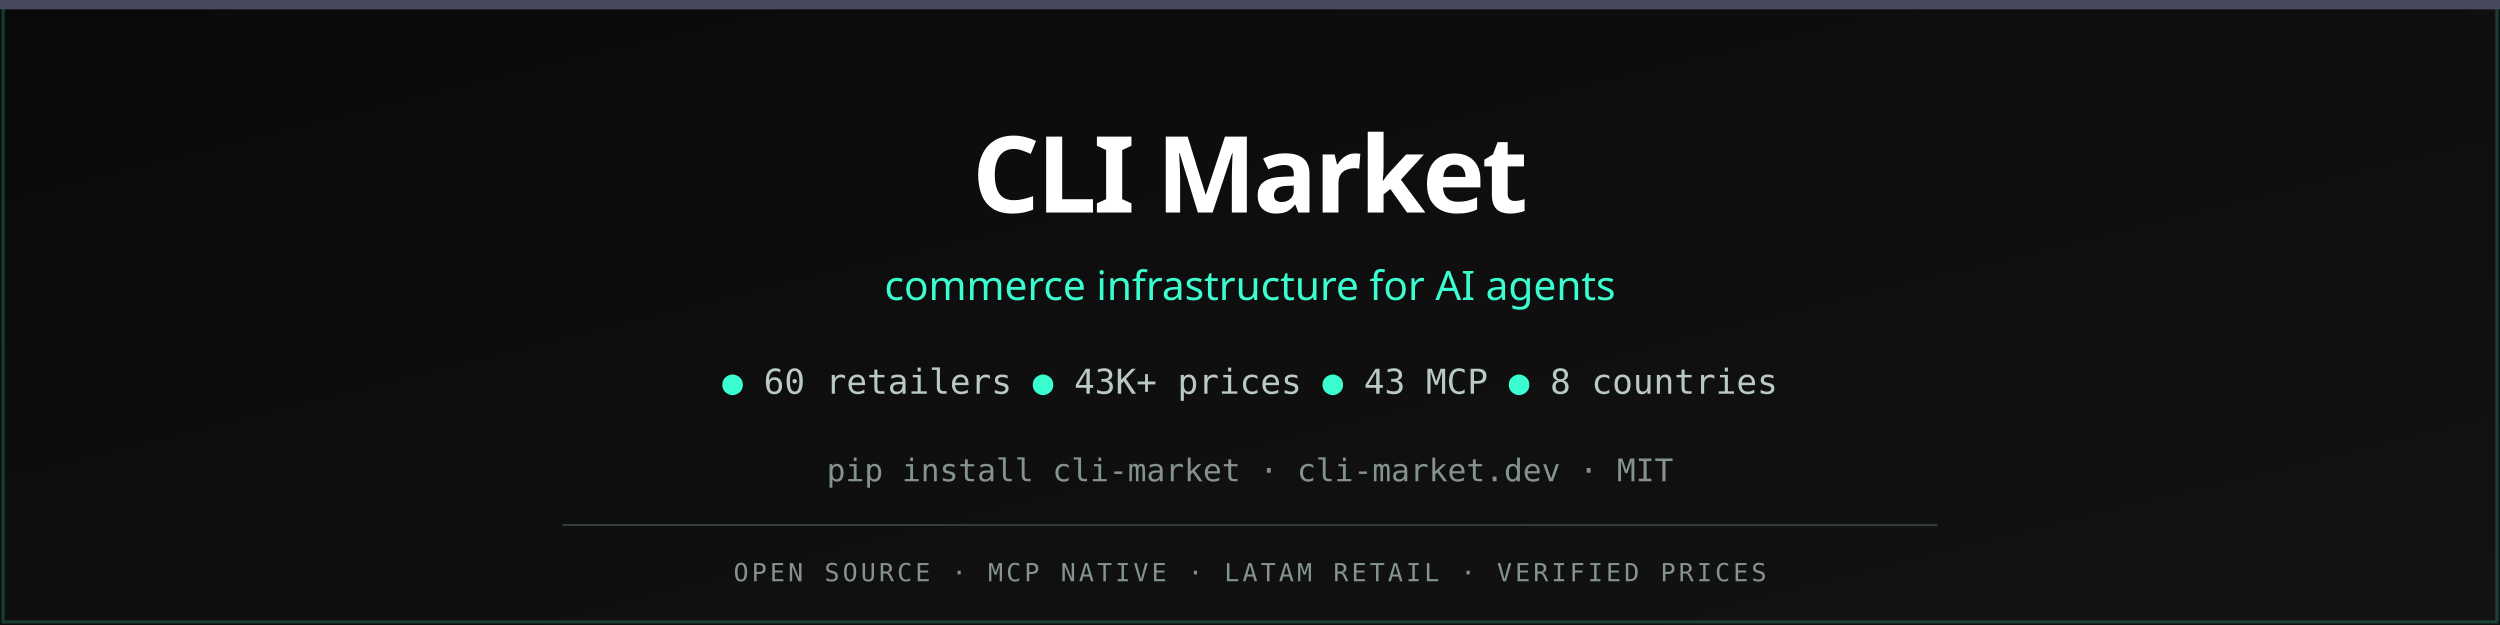
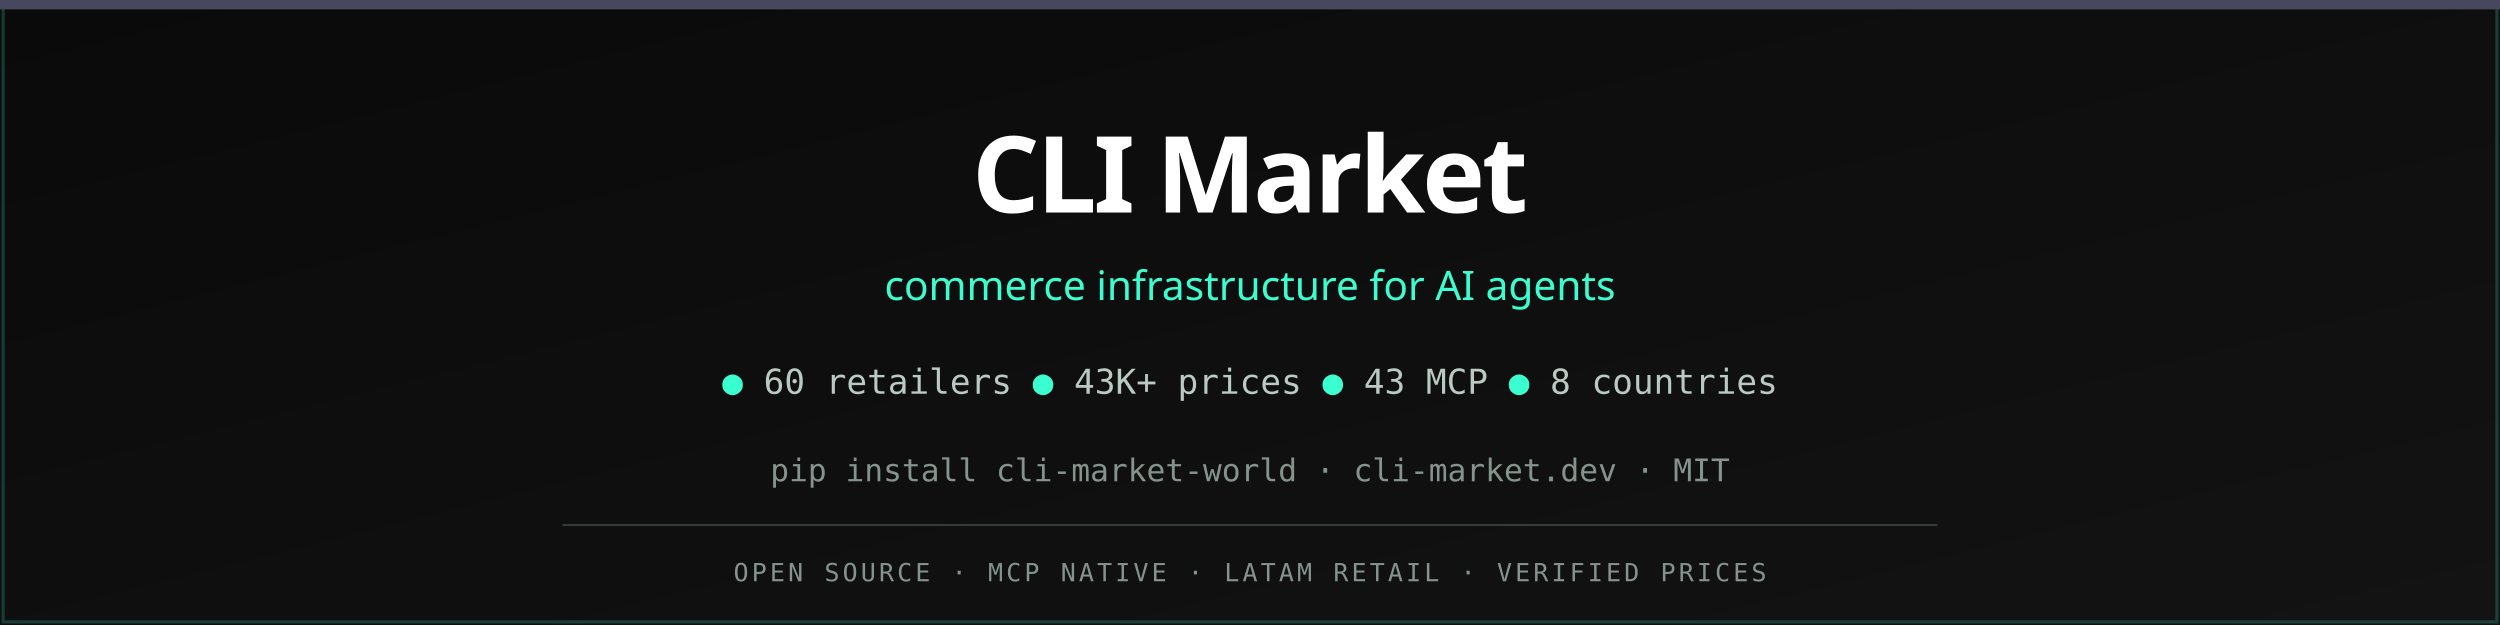
<svg xmlns="http://www.w3.org/2000/svg" viewBox="0 0 800 200">
  <defs>
    <linearGradient id="bg" x1="0%" y1="0%" x2="100%" y2="100%">
      <stop offset="0%" stop-color="#0a0a0b" />
      <stop offset="100%" stop-color="#131314" />
    </linearGradient>
  </defs>
  <rect width="800" height="200" fill="url(#bg)" />
  <rect x="1" y="1" width="798" height="198" fill="none" stroke="#3afecf" stroke-opacity="0.2" />
  <rect x="0" y="0" width="800" height="3" fill="#47475d" />
  <text x="400" y="68" text-anchor="middle" font-family="ui-sans-serif, system-ui, sans-serif" font-size="34" font-weight="700" fill="#ffffff" letter-spacing="-1">CLI Market</text>
  <text x="400" y="96" text-anchor="middle" font-family="ui-sans-serif, system-ui, sans-serif" font-size="13" fill="#3afecf">commerce infrastructure for AI agents</text>
  <text x="400" y="126" text-anchor="middle" font-family="ui-monospace, monospace" font-size="11" fill="#b9cac2">
    <tspan fill="#3afecf">●</tspan> 60 retailers  <tspan fill="#3afecf">●</tspan> 43K+ prices  <tspan fill="#3afecf">●</tspan> 43 MCP  <tspan fill="#3afecf">●</tspan> 8 countries
  </text>
-   <text x="400" y="154" text-anchor="middle" font-family="ui-monospace, monospace" font-size="10" fill="#84948d">pip install cli-market · cli-market.dev · MIT</text>
+   <text x="400" y="154" text-anchor="middle" font-family="ui-monospace, monospace" font-size="10" fill="#84948d">pip install cli-market-world · cli-market.dev · MIT</text>
  <line x1="180" y1="168" x2="620" y2="168" stroke="#3b4a44" stroke-width="0.5" />
  <text x="400" y="186" text-anchor="middle" font-family="ui-monospace, monospace" font-size="8" fill="#84948d" letter-spacing="1">OPEN SOURCE · MCP NATIVE · LATAM RETAIL · VERIFIED PRICES</text>
</svg>
